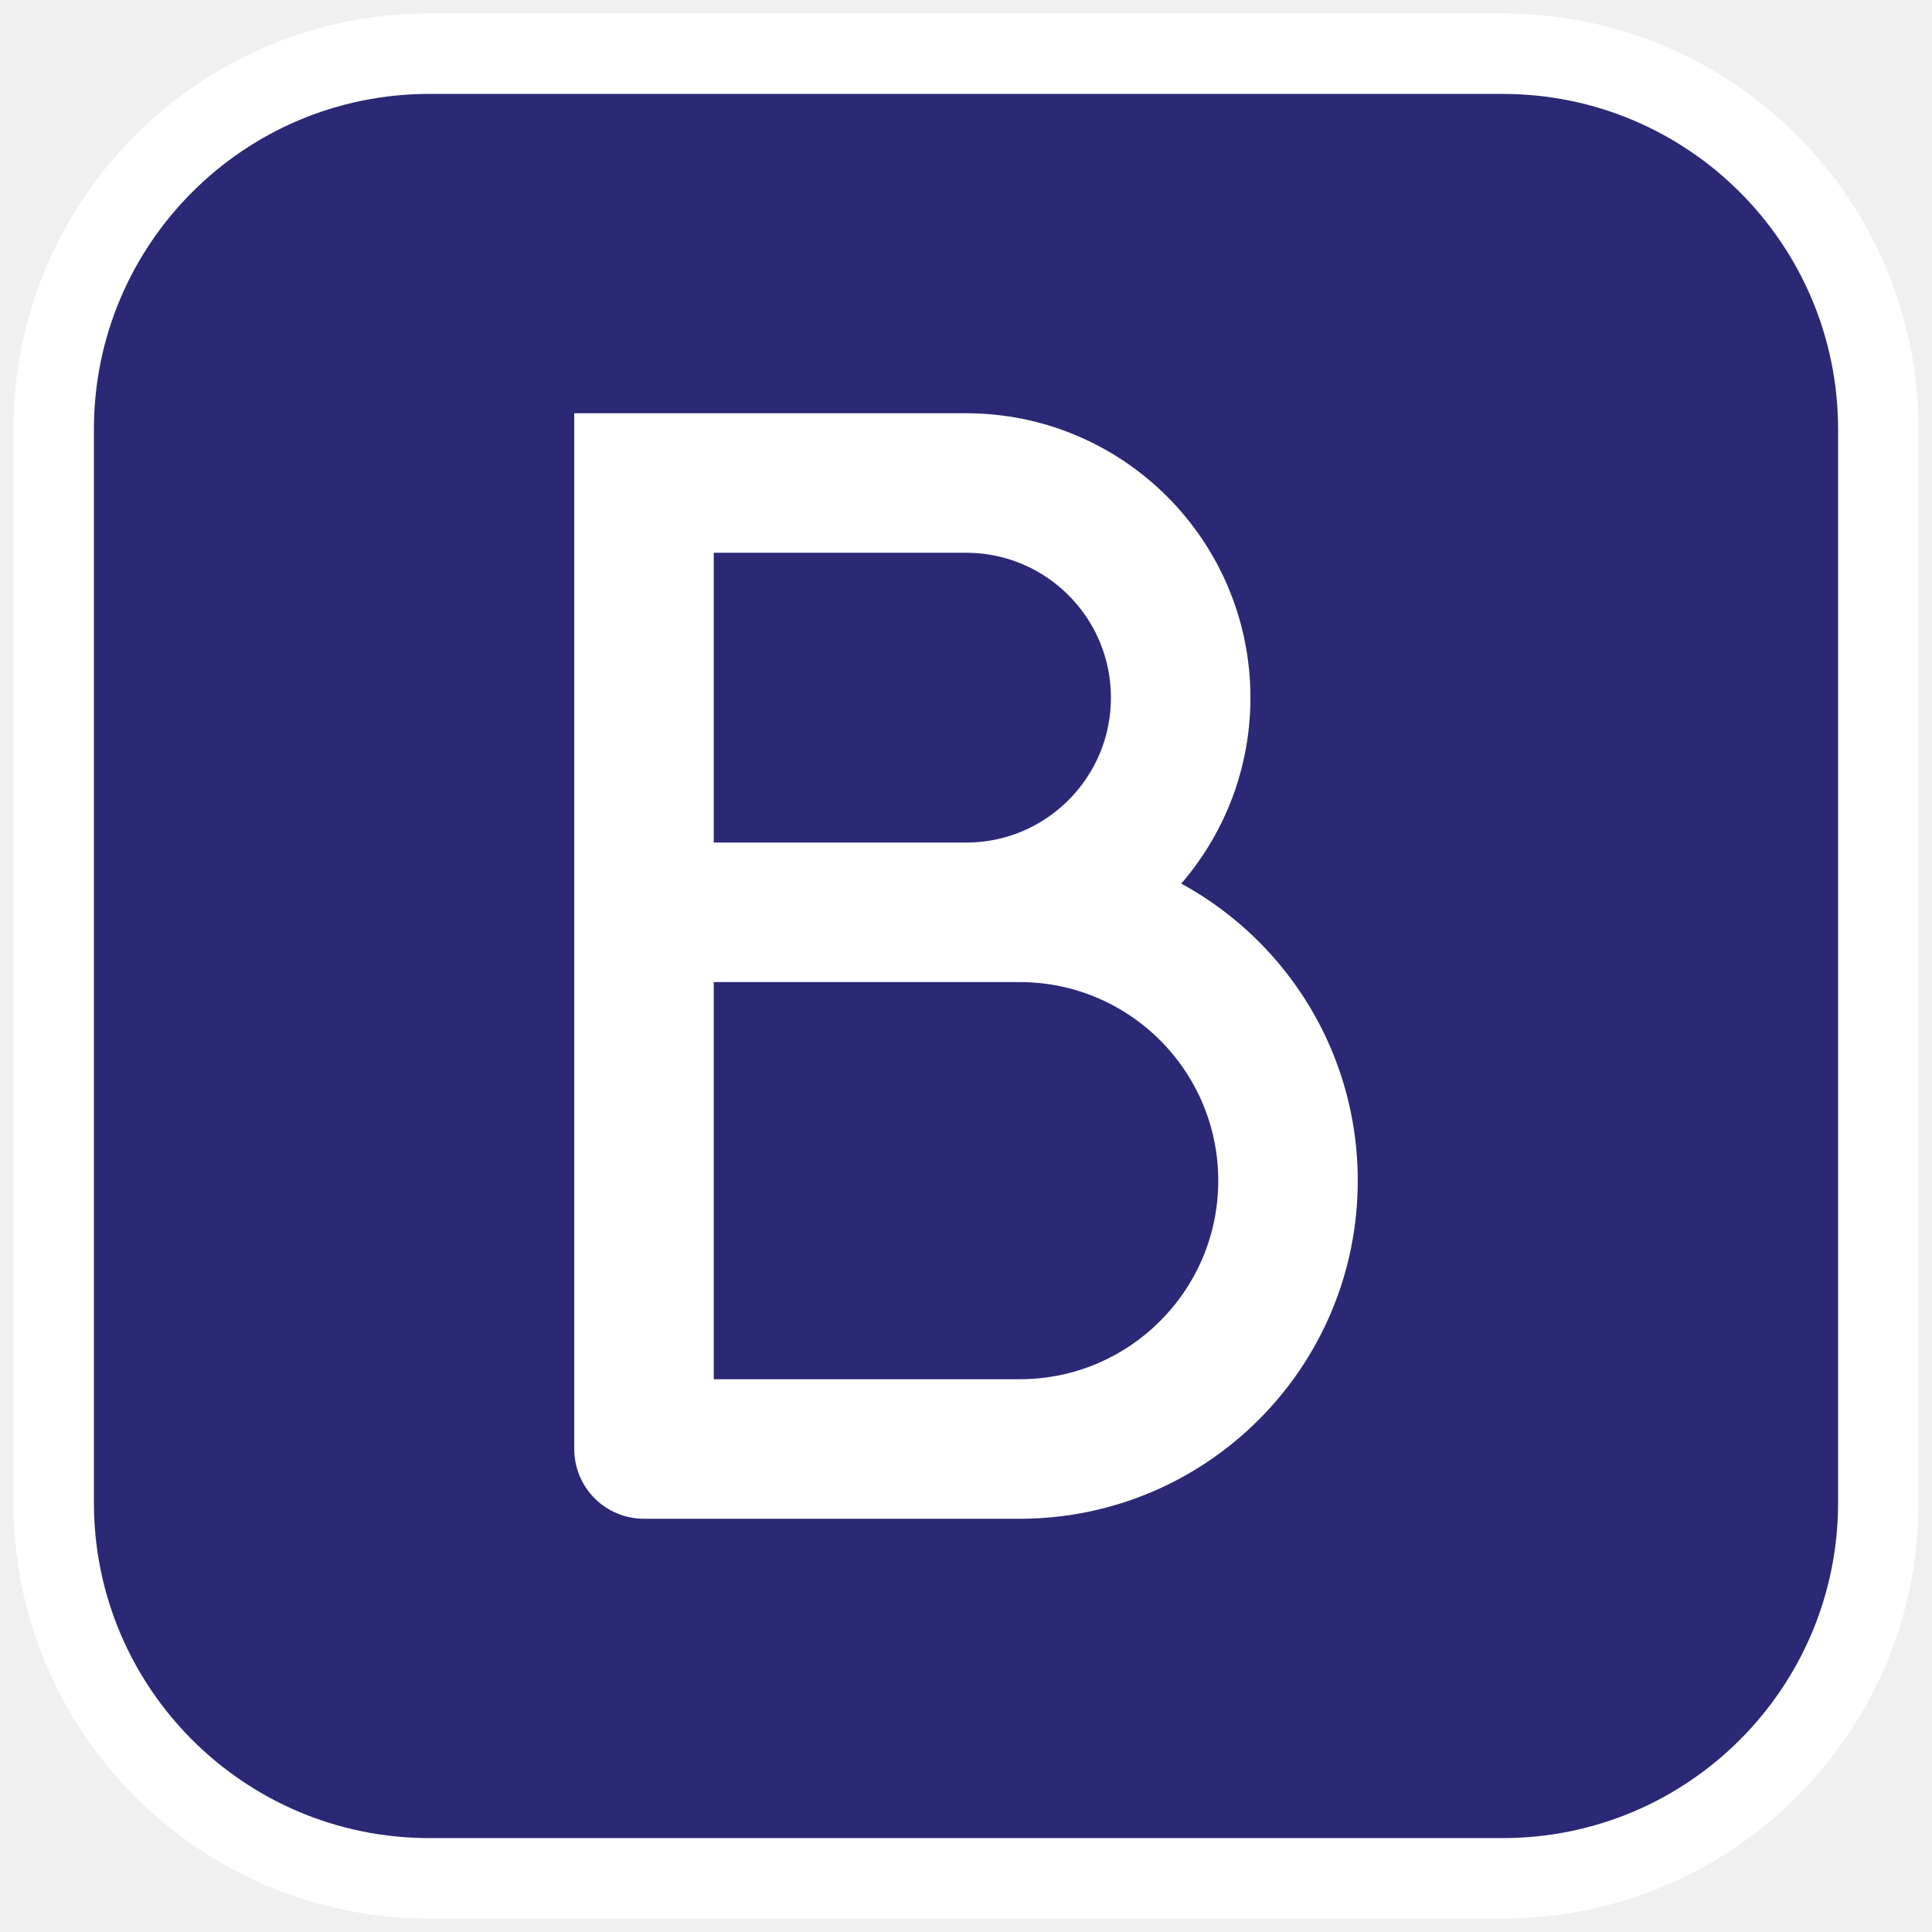
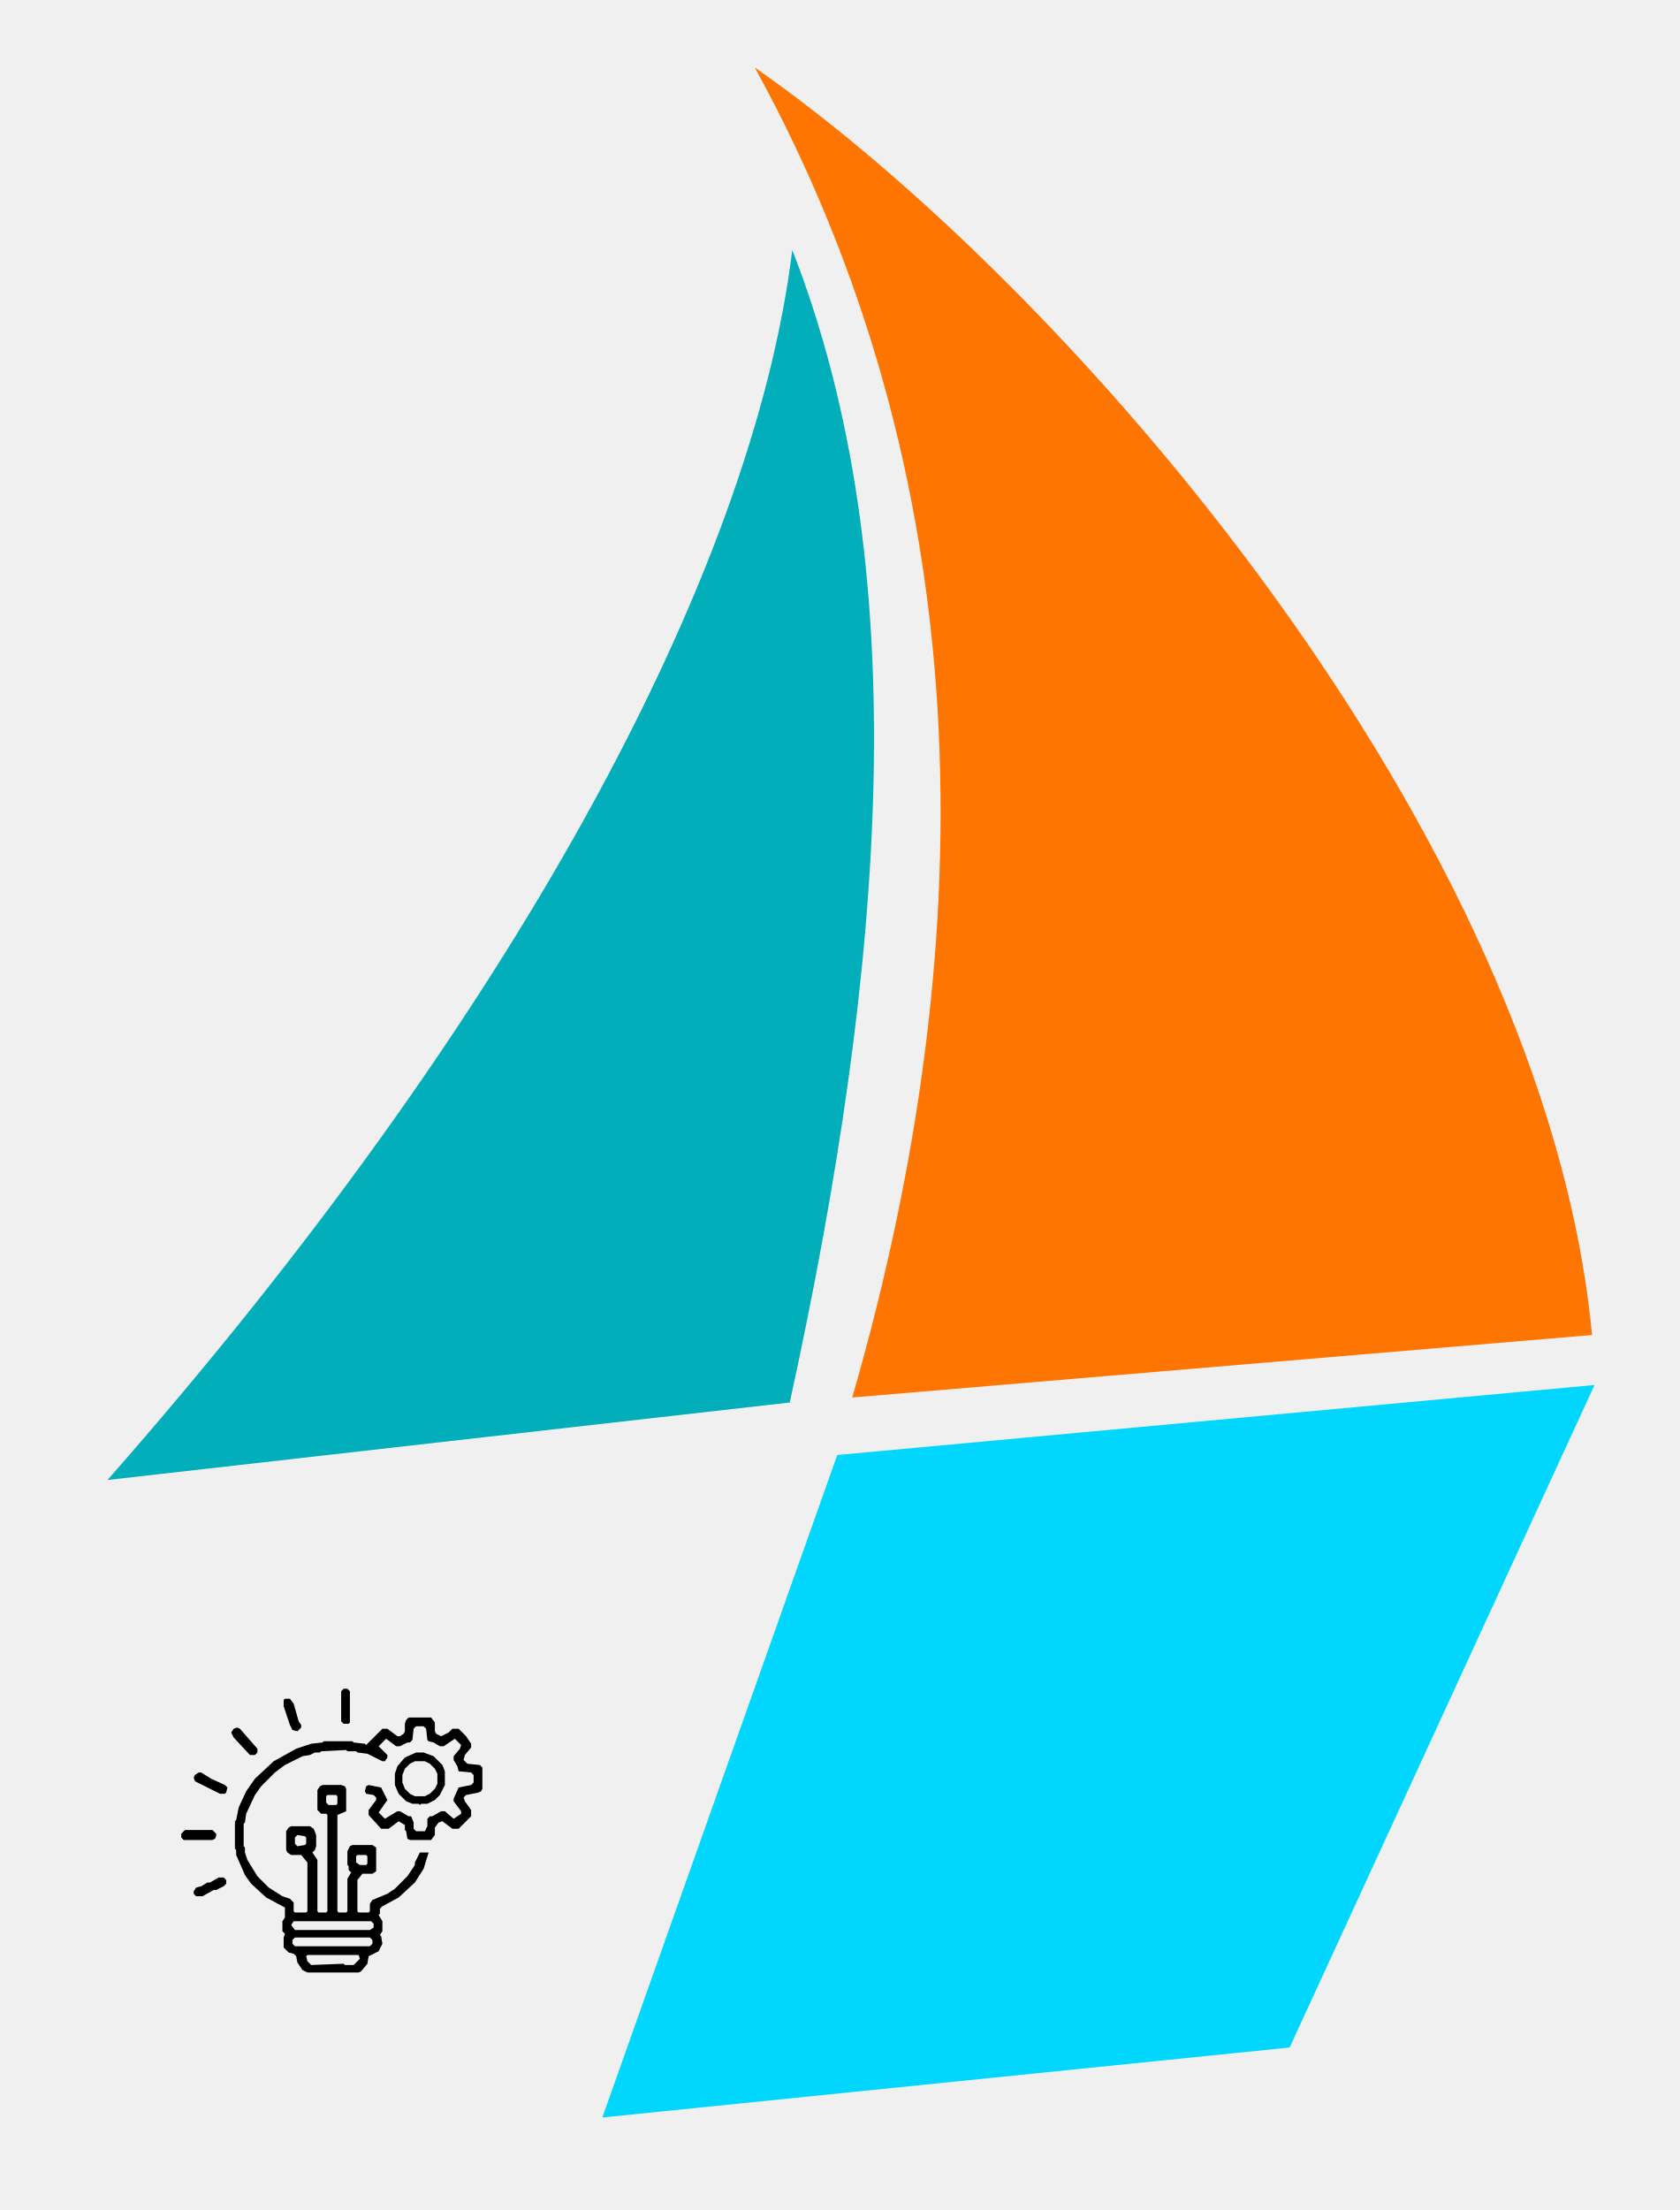
- <svg xmlns="http://www.w3.org/2000/svg" viewBox="0 0 36 36" fill="none">
-   <rect x="1" y="1" width="34" height="34" rx="7" fill="#2b2876" stroke="#fff" stroke-width="1.5" />
-   <path d="M12 9v18h7a5 5 0 0 0 0-10H12m0-8h6a4 4 0 0 1 0 8" stroke="#fff" stroke-width="2.6" stroke-linecap="square" stroke-linejoin="round" />
+ <svg xmlns="http://www.w3.org/2000/svg" viewBox="500 102 672 884" role="img" aria-labelledby="logo-title logo-desc">
+   <g id="sail-panels">
+     <path id="teal-upper-left-sail" fill="#02AEB9" d="M817 202 C801 333 704 511 543 694 L816 663 C854 489 867 330 817 202 Z" />
+     <path id="orange-upper-right-sail" fill="#FE7501" d="M802 129 C927 216 1118 435 1137 636 L841 661 C895 474 891 291 802 129 Z" />
+     <path id="cyan-lower-right-panel" fill="#01D7FE" d="M835 684 L1138 656 L1016 921 L741 949 Z" />
+   </g>
+   <g id="black-innovation-icon" transform="translate(633 835) scale(0.5) translate(-633 -835)">
+     <path fill="#000000" fill-rule="evenodd" d="M 548 873 L 546 871 L 542 871 L 535 875 L 533 875 L 528 878 L 524 879 L 522 882 L 522 884 L 524 886 L 529 886 L 538 881 L 540 881 L 546 878 L 548 876 Z M 512 836 L 512 839 L 514 841 L 537 841 L 539 840 L 540 838 L 540 836 L 537 833 L 515 833 Z M 523 789 L 522 791 L 523 794 L 543 804 L 547 804 L 548 803 L 549 799 L 547 797 L 536 792 L 528 787 L 526 787 Z M 706 771 L 700 771 L 691 775 L 685 782 L 683 788 L 683 797 L 686 804 L 692 810 L 697 812 L 702 812 L 703 813 L 704 812 L 709 812 L 715 809 L 719 805 L 723 797 L 723 786 L 721 781 L 714 774 Z M 699 778 L 707 778 L 711 780 L 715 784 L 717 788 L 717 796 L 715 800 L 711 804 L 707 806 L 699 806 L 695 804 L 691 800 L 689 795 L 689 789 L 691 784 L 695 780 Z M 554 752 L 552 755 L 554 759 L 567 773 L 571 773 L 573 771 L 573 768 L 559 752 L 557 751 Z M 734 752 L 729 752 L 726 755 L 720 758 L 716 756 L 715 754 L 715 747 L 712 743 L 694 743 L 692 745 L 691 748 L 691 754 L 690 756 L 687 758 L 685 758 L 677 752 L 673 752 L 660 765 L 659 764 L 650 763 L 649 762 L 626 762 L 625 763 L 616 764 L 604 768 L 586 778 L 571 792 L 564 802 L 558 815 L 556 825 L 555 826 L 555 848 L 556 849 L 556 853 L 563 869 L 568 876 L 580 887 L 595 895 L 595 903 L 593 906 L 593 914 L 595 916 L 594 919 L 594 927 L 598 931 L 602 932 L 604 934 L 605 939 L 609 945 L 613 947 L 654 947 L 656 946 L 661 940 L 662 934 L 670 930 L 673 924 L 672 918 L 671 917 L 673 914 L 673 906 L 670 901 L 671 900 L 671 896 L 673 894 L 686 887 L 699 875 L 706 864 L 710 851 L 703 851 L 699 859 L 699 861 L 693 870 L 683 880 L 677 884 L 665 889 L 663 892 L 663 898 L 662 899 L 654 899 L 653 898 L 653 873 L 657 868 L 665 868 L 668 866 L 668 847 L 665 845 L 649 845 L 647 846 L 645 850 L 645 861 L 646 862 L 646 865 L 648 867 L 645 872 L 645 898 L 644 899 L 638 899 L 637 898 L 637 821 L 644 818 L 644 800 L 643 798 L 640 797 L 625 797 L 623 798 L 621 801 L 621 817 L 624 820 L 628 820 L 629 821 L 629 898 L 628 899 L 622 899 L 621 898 L 621 857 L 617 851 L 619 849 L 620 846 L 620 837 L 618 832 L 615 830 L 600 830 L 598 831 L 596 834 L 596 849 L 597 851 L 600 853 L 608 853 L 613 859 L 613 898 L 612 899 L 603 899 L 602 898 L 602 891 L 599 888 L 593 886 L 582 879 L 573 870 L 565 857 L 563 851 L 563 847 L 562 846 L 562 828 L 563 827 L 564 820 L 571 805 L 576 798 L 587 787 L 595 781 L 609 774 L 615 773 L 619 771 L 623 771 L 624 770 L 644 769 L 645 770 L 652 770 L 653 771 L 661 772 L 673 778 L 675 778 L 677 775 L 677 773 L 670 766 L 676 760 L 684 766 L 687 766 L 693 763 L 695 763 L 697 761 L 698 752 L 700 750 L 706 750 L 708 752 L 709 761 L 710 762 L 714 763 L 719 766 L 722 766 L 731 760 L 736 765 L 735 768 L 730 774 L 730 777 L 733 782 L 734 786 L 744 787 L 746 789 L 746 795 L 744 797 L 734 799 L 730 808 L 730 810 L 736 818 L 736 820 L 730 824 L 723 818 L 720 818 L 713 822 L 711 822 L 709 824 L 709 830 L 707 834 L 700 834 L 698 832 L 698 827 L 696 822 L 694 822 L 687 818 L 685 818 L 675 824 L 670 819 L 677 809 L 672 799 L 662 797 L 660 798 L 659 802 L 660 804 L 666 805 L 668 807 L 668 809 L 662 817 L 662 821 L 672 832 L 678 832 L 686 826 L 691 829 L 691 833 L 692 834 L 693 840 L 695 841 L 712 841 L 715 837 L 715 831 L 718 827 L 721 826 L 729 832 L 734 832 L 744 822 L 744 817 L 739 810 L 738 807 L 740 805 L 750 803 L 752 802 L 753 800 L 753 783 L 751 781 L 741 780 L 738 777 L 739 773 L 744 767 L 744 764 L 740 758 Z M 612 934 L 613 933 L 654 933 L 655 936 L 650 941 L 643 941 L 642 940 L 616 941 L 613 938 Z M 601 921 L 603 919 L 663 919 L 665 921 L 665 924 L 663 926 L 603 926 L 601 924 Z M 600 909 L 602 906 L 664 906 L 666 908 L 666 911 L 663 913 L 603 913 Z M 652 854 L 653 853 L 660 853 L 661 854 L 661 860 L 660 861 L 655 861 L 652 859 Z M 603 839 L 605 837 L 611 838 L 612 839 L 612 844 L 611 845 L 605 846 L 603 844 Z M 628 806 L 629 805 L 636 805 L 637 806 L 637 812 L 636 813 L 630 813 L 628 811 Z M 595 728 L 594 729 L 594 734 L 599 749 L 601 753 L 605 754 L 608 751 L 608 749 L 606 746 L 602 732 L 599 728 Z M 642 720 L 640 722 L 640 746 L 642 748 L 646 748 L 647 747 L 647 722 L 645 720 Z" />
+   </g>
</svg>
